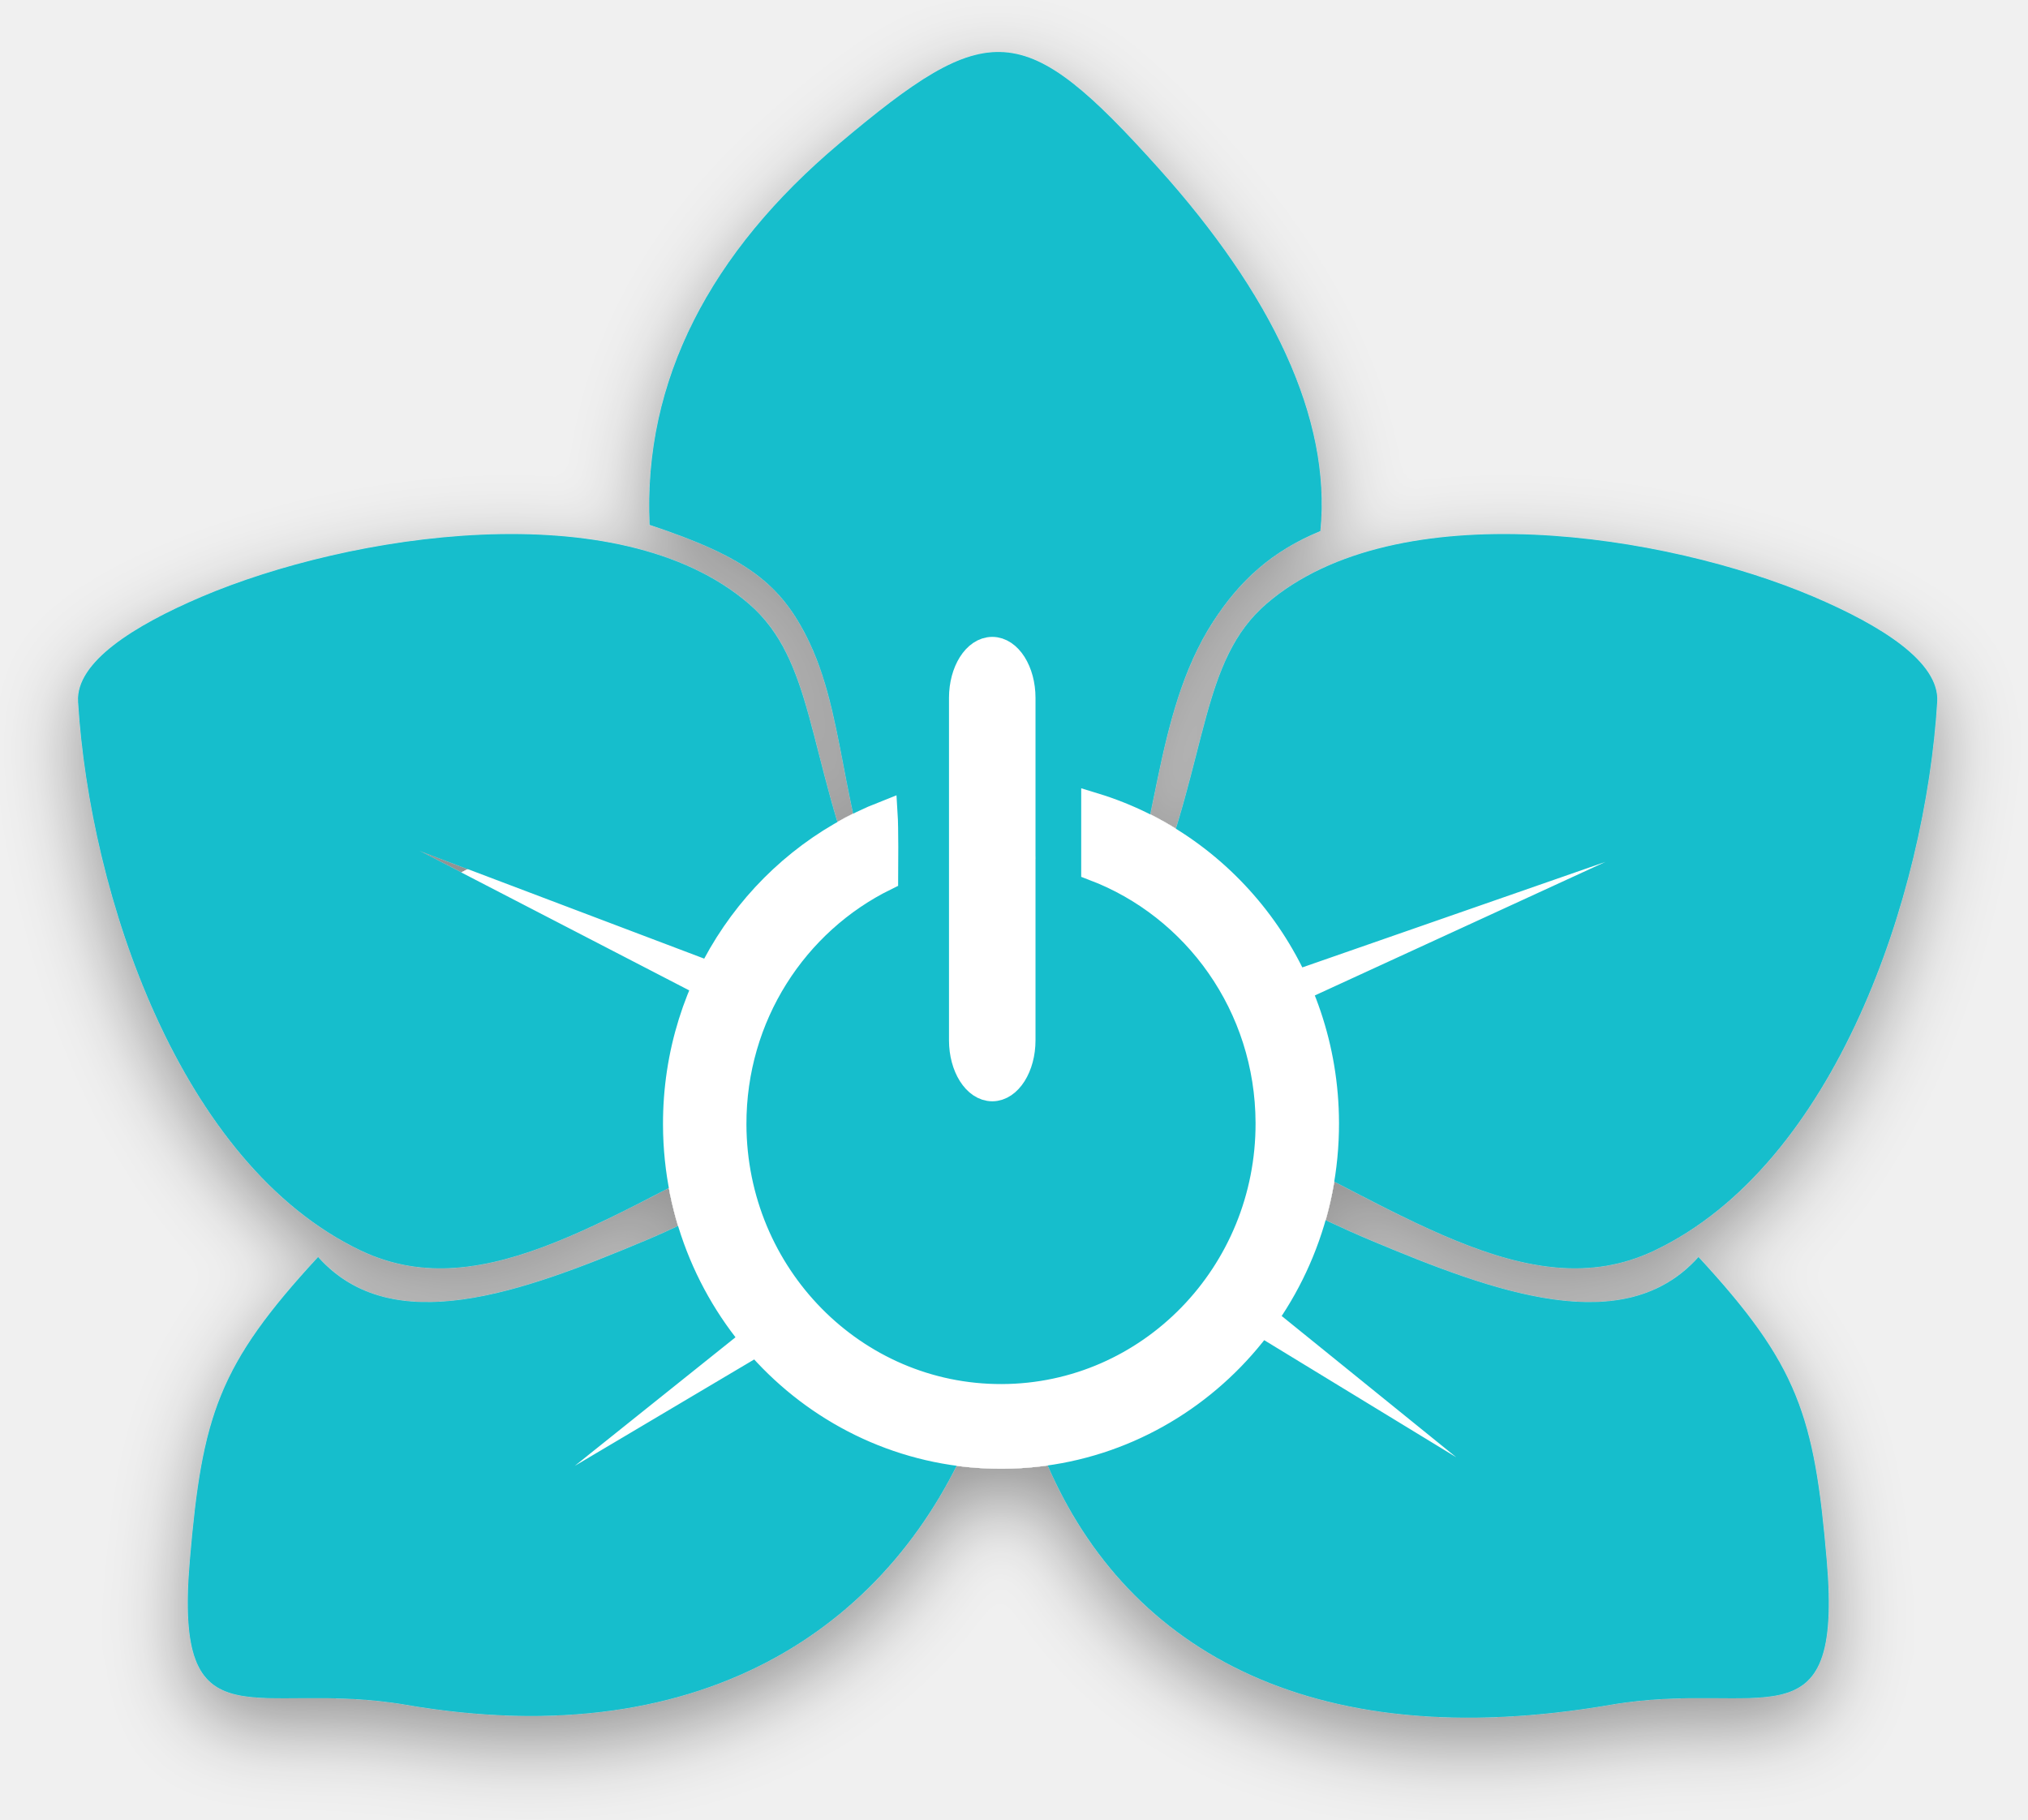
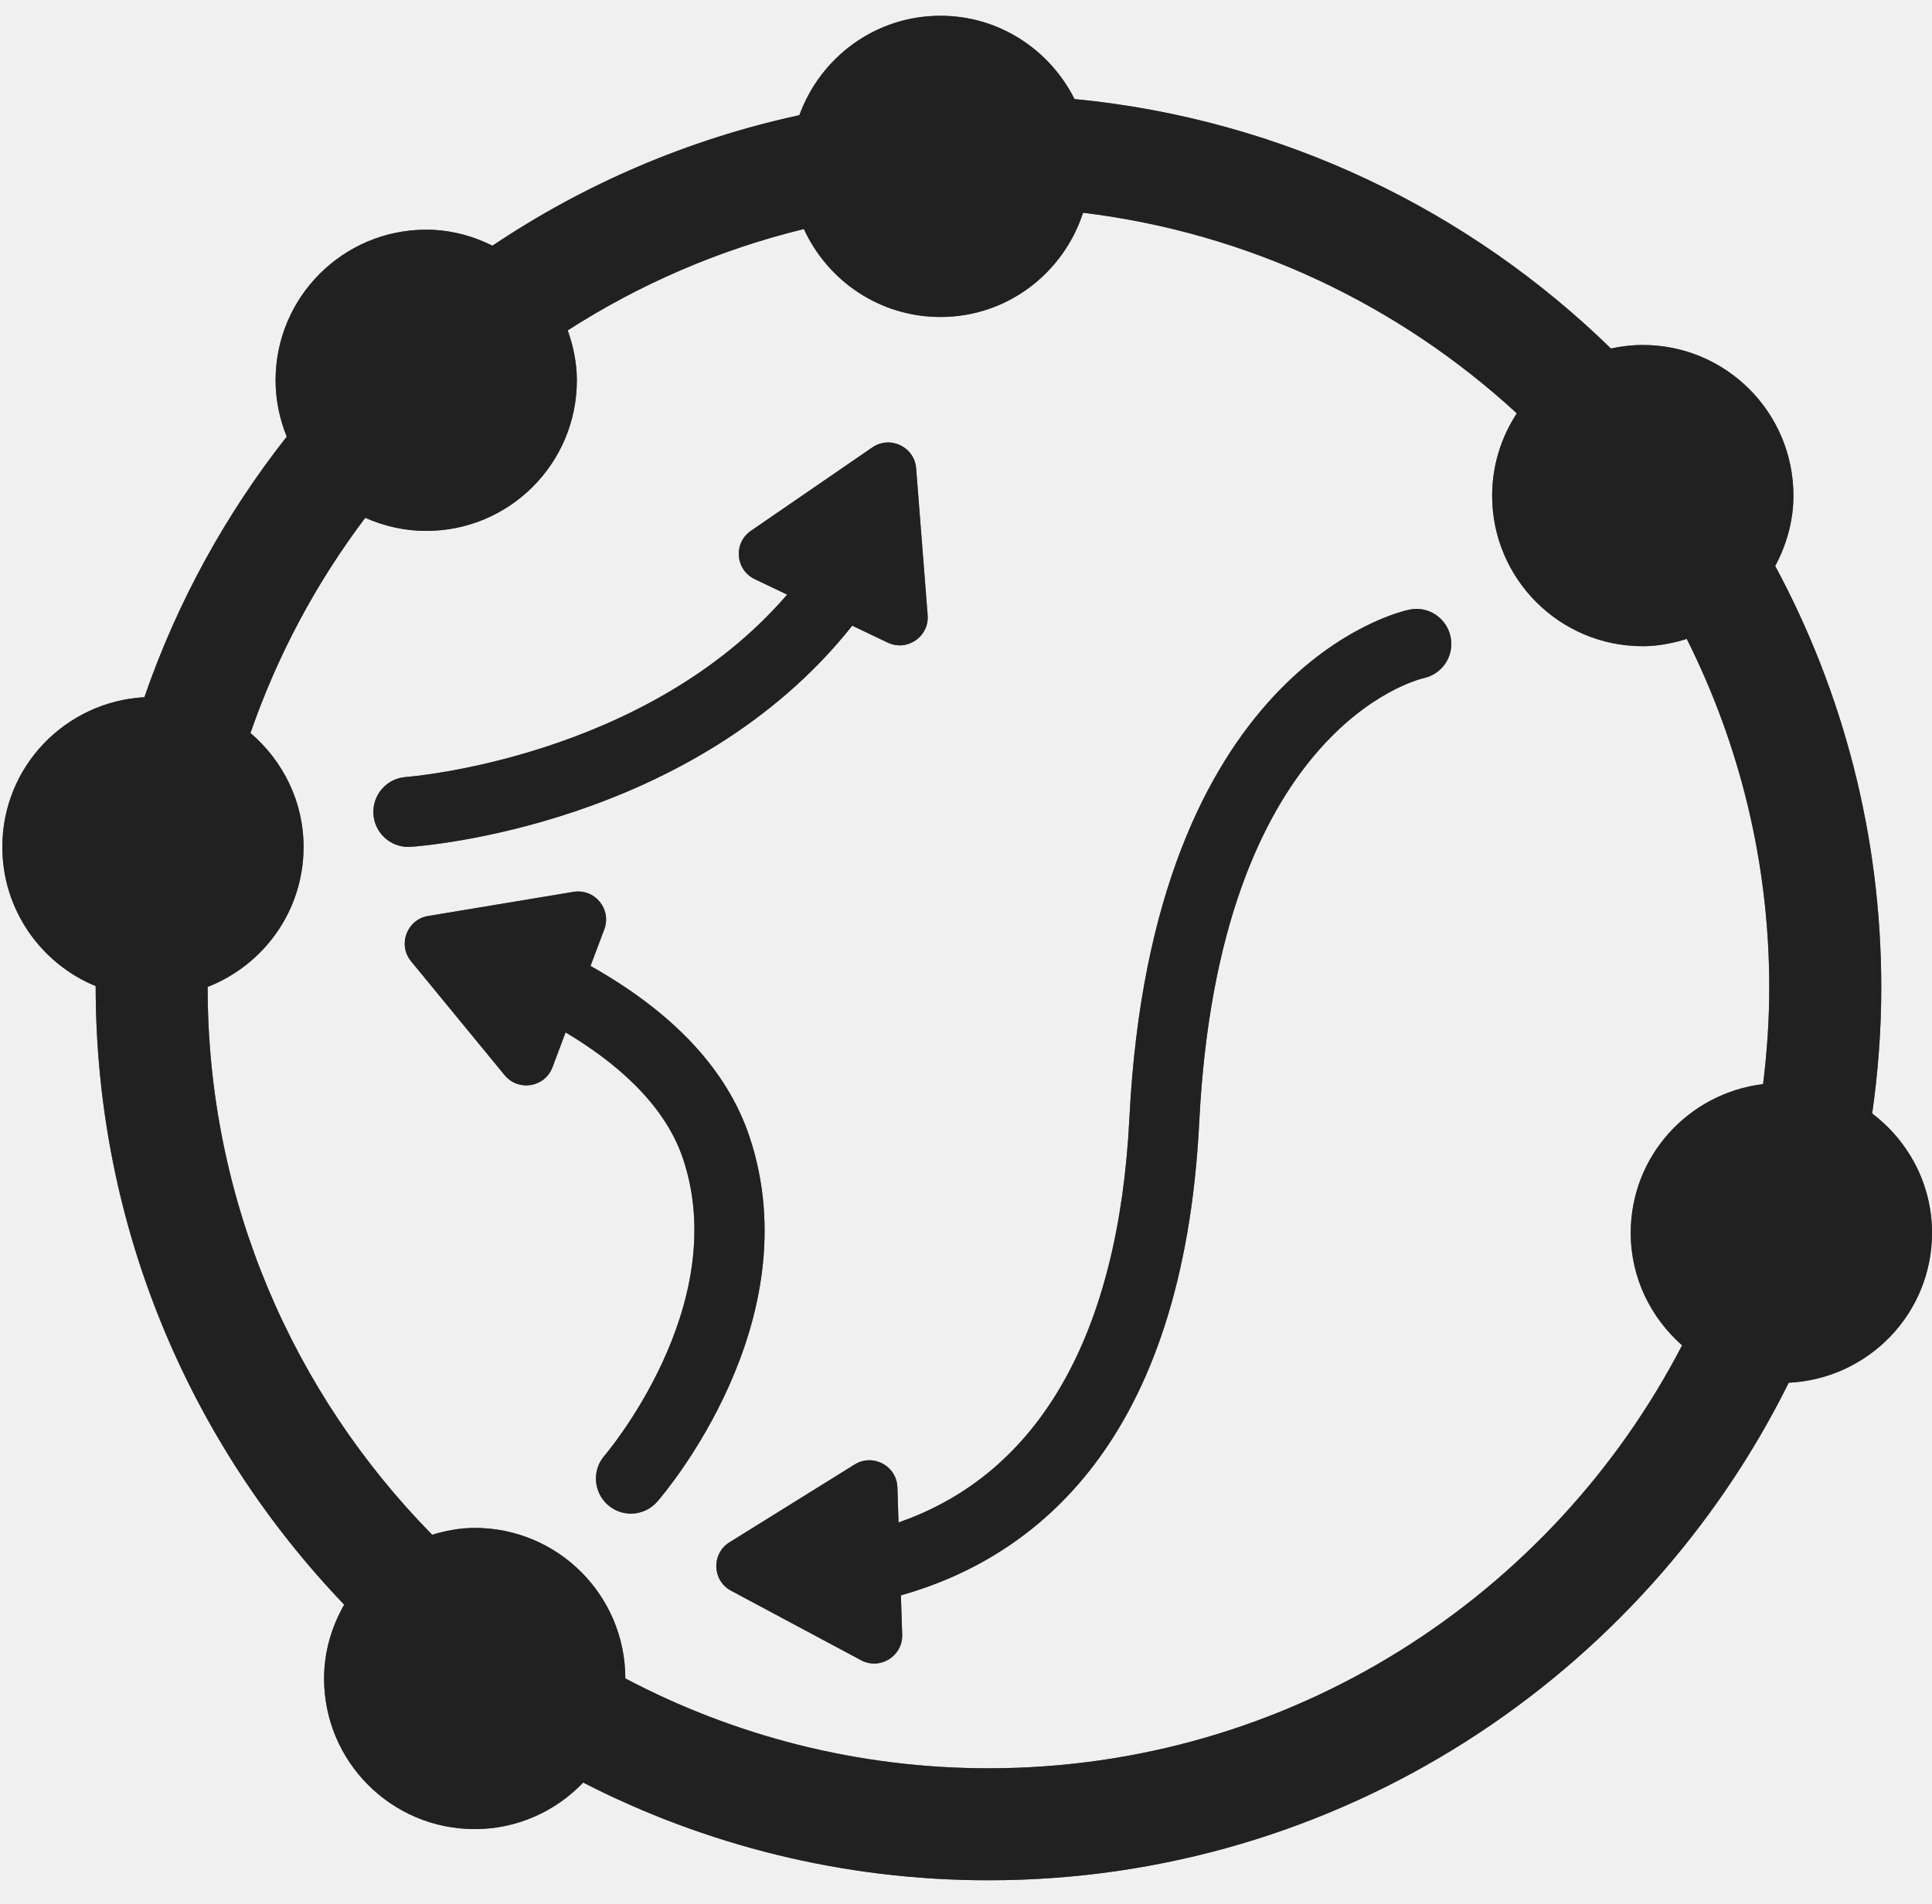
- <svg xmlns="http://www.w3.org/2000/svg" xmlns:xlink="http://www.w3.org/1999/xlink" width="78px" height="70px" viewBox="0 0 78 70" version="1.1">
+ <svg xmlns="http://www.w3.org/2000/svg" xmlns:xlink="http://www.w3.org/1999/xlink" width="69px" height="68px" viewBox="0 0 69 68" version="1.1">
  <defs>
-     <filter x="-6.7%" y="-6.0%" width="113.3%" height="114.9%" filterUnits="objectBoundingBox" id="filter-1">
-       <feOffset dx="0" dy="1" in="SourceAlpha" result="shadowOffsetOuter1" />
-       <feGaussianBlur stdDeviation="1.5" in="shadowOffsetOuter1" result="shadowBlurOuter1" />
-       <feColorMatrix values="0 0 0 0 0   0 0 0 0 0   0 0 0 0 0  0 0 0 0.391 0" type="matrix" in="shadowBlurOuter1" result="shadowMatrixOuter1" />
-       <feMerge>
-         <feMergeNode in="shadowMatrixOuter1" />
-         <feMergeNode in="SourceGraphic" />
-       </feMerge>
-     </filter>
-     <polygon id="path-2" points="0 0 74.511 4.39614277e-14 74.511 66.161 0 66.161 0 4.39614277e-14" />
+     <path d="M30.437,22.348 C24.775,29.489 15.091,30.219 14.666,30.247 C14.638,30.249 14.61,30.25 14.582,30.25 C13.93,30.25 13.381,29.745 13.337,29.084 C13.29,28.396 13.81,27.8 14.498,27.753 C14.589,27.747 23.075,27.089 28.112,21.238 L26.954,20.685 C26.259,20.354 26.184,19.395 26.819,18.959 L31.155,15.98 C31.79,15.545 32.658,15.959 32.719,16.726 L33.13,21.971 C33.19,22.739 32.397,23.284 31.703,22.952 L30.437,22.348 Z M21.09,34.501 C24.06,36.172 25.974,38.219 26.769,40.605 C28.967,47.2 23.746,53.318 23.482,53.626 C23.235,53.914 22.885,54.063 22.533,54.063 C22.245,54.063 21.957,53.964 21.721,53.762 C21.197,53.313 21.135,52.524 21.583,52 C21.638,51.936 26.147,46.645 24.397,41.395 C23.731,39.4 21.932,37.907 20.199,36.874 L19.732,38.12 C19.461,38.84 18.512,38.998 18.023,38.403 L14.683,34.337 C14.194,33.743 14.532,32.843 15.291,32.717 L20.481,31.855 C21.241,31.73 21.852,32.472 21.582,33.194 L21.09,34.501 Z M40.336,39.937 C41.138,23.88 49.953,21.855 50.328,21.776 C51.005,21.63 51.666,22.069 51.806,22.744 C51.947,23.416 51.52,24.075 50.849,24.221 C50.533,24.294 43.531,26.087 42.831,40.062 C42.258,51.534 36.943,55.634 32.175,56.983 L32.221,58.384 C32.245,59.154 31.428,59.662 30.75,59.298 L26.11,56.817 C25.431,56.454 25.401,55.492 26.055,55.086 L30.523,52.308 C31.177,51.902 32.026,52.356 32.05,53.126 L32.09,54.378 C37.102,52.642 39.947,47.695 40.336,39.937 Z M62.967,38.721 C60.308,39.047 58.24,41.287 58.24,44.035 C58.24,45.641 58.958,47.067 60.074,48.052 C55.432,57.016 46.073,63.159 35.302,63.159 C30.622,63.159 26.21,61.995 22.333,59.949 C22.331,56.979 19.924,54.573 16.953,54.573 C16.422,54.573 15.919,54.673 15.434,54.817 C10.48,49.781 7.416,42.879 7.416,35.273 C7.416,35.266 7.416,35.258 7.416,35.251 C9.419,34.468 10.842,32.531 10.842,30.25 C10.842,28.615 10.097,27.168 8.946,26.181 C9.91,23.394 11.3,20.804 13.045,18.495 C13.712,18.791 14.446,18.963 15.222,18.963 C18.194,18.963 20.602,16.555 20.602,13.584 C20.602,12.955 20.474,12.361 20.276,11.8 C22.834,10.157 25.674,8.92 28.71,8.181 C29.56,10.031 31.418,11.322 33.588,11.322 C35.977,11.322 37.979,9.754 38.681,7.599 C44.617,8.32 49.985,10.908 54.172,14.764 C53.619,15.61 53.291,16.617 53.291,17.702 C53.291,20.673 55.7,23.081 58.671,23.081 C59.222,23.081 59.742,22.975 60.242,22.821 C62.122,26.572 63.188,30.8 63.188,35.273 C63.188,36.442 63.107,37.59 62.967,38.721 M67.188,35.273 C67.188,29.83 65.815,24.703 63.4,20.216 C63.802,19.463 64.051,18.616 64.051,17.702 C64.051,14.731 61.643,12.322 58.671,12.322 C58.28,12.322 57.902,12.368 57.534,12.448 C52.477,7.519 45.796,4.251 38.376,3.538 C37.491,1.781 35.69,0.563 33.588,0.563 C31.262,0.563 29.3,2.047 28.549,4.114 C24.57,4.975 20.865,6.577 17.589,8.775 C16.872,8.421 16.076,8.204 15.222,8.204 C12.251,8.204 9.842,10.613 9.842,13.584 C9.842,14.296 9.988,14.973 10.24,15.596 C8.06,18.366 6.329,21.504 5.157,24.902 C2.331,25.063 0.083,27.384 0.083,30.25 C0.083,32.496 1.462,34.416 3.417,35.222 C3.416,43.819 6.801,51.582 12.292,57.314 C11.848,58.096 11.574,58.988 11.574,59.951 C11.574,62.923 13.983,65.331 16.953,65.331 C18.479,65.331 19.849,64.691 20.828,63.67 C25.175,65.896 30.092,67.159 35.302,67.159 C47.818,67.159 58.667,59.908 63.883,49.388 C66.73,49.248 69,46.916 69,44.035 C69,42.288 68.155,40.752 66.864,39.77 C67.073,38.299 67.188,36.8 67.188,35.273 Z" id="path-1" />
  </defs>
-   <g id="Symbols" stroke="none" stroke-width="1" fill="none" fill-rule="evenodd">
-     <g id="Toggle-/-on-/-New" transform="translate(1, -1)">
-       <g id="Page-1" filter="url(#filter-1)" transform="translate(0, 2)">
-         <ellipse id="Oval" fill="#FFFFFF" cx="24" cy="36" rx="10" ry="5" />
-         <ellipse id="Oval-Copy" fill="#FFFFFF" cx="57" cy="36" rx="10" ry="5" />
-         <mask id="mask-3" fill="white">
-           <use xlink:href="#path-2" />
+   <g id="Style-Guides" stroke="none" stroke-width="1" fill="none" fill-rule="evenodd">
+     <g id="ORCHID---Icons" transform="translate(-1260, -867)">
+       <g id="Icons/Internet-Status" transform="translate(1260, 867)">
+         <mask id="mask-2" fill="white">
+           <use xlink:href="#path-1" />
        </mask>
-         <g id="Clip-2" />
-         <ellipse id="Oval-2" fill="#FFFFFF" mask="url(#mask-3)" cx="50.5" cy="53" rx="5.5" ry="4" />
-         <ellipse id="Oval-2-Copy" fill="#FFFFFF" mask="url(#mask-3)" cx="23.5" cy="52" rx="5.5" ry="4" />
-         <path d="M31.193,46.315 C28.843,41.569 30.395,38.022 32.554,36.048 C33.821,34.888 35.299,34.271 36.318,34.272 C37.273,34.273 37.355,34.857 37.134,35.583 C36.451,37.839 35.879,37.778 35.64,40.599 C35.461,42.713 35.495,44.977 35.176,46.507 C34.541,49.565 32.23,48.408 31.193,46.315 M44.274,46.315 C46.624,41.569 45.071,38.022 42.913,36.048 C41.646,34.888 40.168,34.271 39.149,34.272 C38.194,34.273 38.113,34.857 38.333,35.583 C39.016,37.839 39.588,37.778 39.827,40.599 C40.006,42.713 39.972,44.977 40.291,46.507 C40.926,49.565 43.237,48.408 44.274,46.315 M43.365,33.346 C45.484,28.01 45.183,24.398 47.724,22.218 C52.732,17.924 63.069,19.532 68.768,21.962 C71.352,23.065 73.602,24.469 73.508,25.996 C73.052,33.436 69.598,43.786 62.63,47.105 C57.747,49.43 52.631,45.325 46.131,42.373 C46.131,41.119 45.975,40.034 45.683,39.08 L60.749,32.155 L45.077,37.612 C44.507,36.54 43.723,35.656 42.77,34.875 C43.013,34.284 43.214,33.727 43.365,33.346 M32.147,33.346 C30.027,28.01 30.328,24.398 27.787,22.218 C22.779,17.924 12.443,19.532 6.743,21.962 C4.159,23.065 1.909,24.469 2.003,25.996 C2.46,33.436 5.913,43.786 12.881,47.105 C17.691,49.396 22.727,45.447 29.089,42.506 C29.279,41.31 29.394,40.265 29.681,39.258 L15.132,31.729 L30.409,37.515 C30.898,36.662 31.617,35.79 32.722,34.828 C32.488,34.254 32.294,33.716 32.147,33.346 M6.302,59.023 C5.672,66.368 8.84,63.588 14.607,64.579 C26.32,66.593 33.45,61.297 36.433,53.969 C33.64,53.267 30.662,53.896 29.31,50.523 L21.107,55.39 L28.842,49.2 C28.599,48.416 28.381,47.544 28.185,46.573 C29.928,47.849 33.239,50.966 34.966,48.375 C32.256,50.668 29.565,45.972 29.209,44.057 C27.409,44.921 26.014,45.805 23.82,46.726 C19.061,48.723 14.085,50.55 11.234,47.357 C7.397,51.515 6.777,53.448 6.302,59.023 Z M69.258,59.023 C69.888,66.368 66.72,63.588 60.954,64.579 C49.241,66.593 42.11,62.297 39.128,54.969 C42.095,54.222 45.142,53.723 46.498,49.868 L55.01,55.059 L46.919,48.51 C47.084,47.912 47.235,47.269 47.375,46.573 C45.711,47.791 42.62,50.686 40.84,48.692 C44.013,50.43 45.547,45.937 45.887,43.922 C47.735,44.804 49.493,45.782 51.74,46.726 C56.5,48.724 61.475,50.55 64.327,47.357 C68.164,51.515 68.783,53.448 69.258,59.023 Z M31.268,4.534 C37.039,-0.328 38.356,-0.329 43.586,5.502 C47.873,10.282 50.217,15.065 49.783,19.428 C47.917,20.199 46.683,21.324 45.649,22.923 C43.325,26.518 43.523,31.548 42.052,34.112 C41.343,33.431 40.195,34.02 38.926,33.885 L38.466,25.949 L37.284,33.864 C35.941,33.966 34.604,34.36 33.609,35.055 C31.322,31.388 31.684,26.986 30.142,23.729 C29.049,21.419 27.663,20.417 23.987,19.19 C23.731,13.631 26.338,8.687 31.268,4.534 Z M36.995,54.64 C38.093,54.112 38.422,54.686 39.549,54.864 C42.842,55.386 45.507,51.802 46.393,48.258 C45.447,48.59 39.458,53.325 39.469,45.863 C38.369,46.221 37.431,46.089 36.387,45.793 C36.089,47.134 35.671,53.224 29.536,48.637 C30.365,51.962 33.693,56.227 36.995,54.64" id="Fill-1" fill="#18BECC" mask="url(#mask-3)" />
-         <g id="Group" mask="url(#mask-3)">
-           <g transform="translate(26, 24)" />
-         </g>
-         <g id="Group-2" mask="url(#mask-3)">
-           <g transform="translate(25, 24)">
-             <path d="M23.636,18.818 C23.636,24.793 18.793,29.637 12.818,29.637 C6.843,29.637 2,24.793 2,18.818 C2,12.843 6.843,8 12.818,8 C18.793,8 23.636,12.843 23.636,18.818 Z" id="Fill-4" stroke="none" fill="#18BECC" />
-             <path d="M13.327,15.019 C13.327,16.035 12.803,16.865 12.164,16.865 C11.524,16.865 11,16.035 11,15.019 L11,1.846 C11,0.83 11.524,0 12.164,0 C12.803,0 13.327,0.83 13.327,1.846 L13.327,15.019 Z" id="Fill-6" stroke="#FFFFFF" stroke-width="1" fill="#FFFFFF" />
-             <path d="M16.085,8.386 C19.987,9.87 22.778,13.69 22.791,18.196 C22.808,24.004 18.214,28.726 12.531,28.743 C6.846,28.761 2.226,24.066 2.209,18.258 C2.197,14.073 4.585,10.464 8.046,8.764 C8.05,8.368 8.058,6.828 8.025,6.31 C3.321,8.154 -0.016,12.811 5.64388018e-05,18.265 C0.02,25.319 5.633,31.022 12.537,31 C19.44,30.98 25.02,25.244 25,18.19 C24.983,12.424 21.225,7.572 16.085,6 L16.085,8.386 Z" id="Fill-8" stroke="#FFFFFF" stroke-width="1" fill="#FFFFFF" />
-           </g>
+         <use id="Fill-7" fill="#666666" fill-rule="evenodd" xlink:href="#path-1" />
+         <g id="Colors/Grey/90%" mask="url(#mask-2)" fill="#212121" fill-rule="evenodd">
+           <rect id="Rectangle-2-Copy-6" x="0" y="0" width="69" height="69" />
        </g>
      </g>
    </g>
  </g>
</svg>
